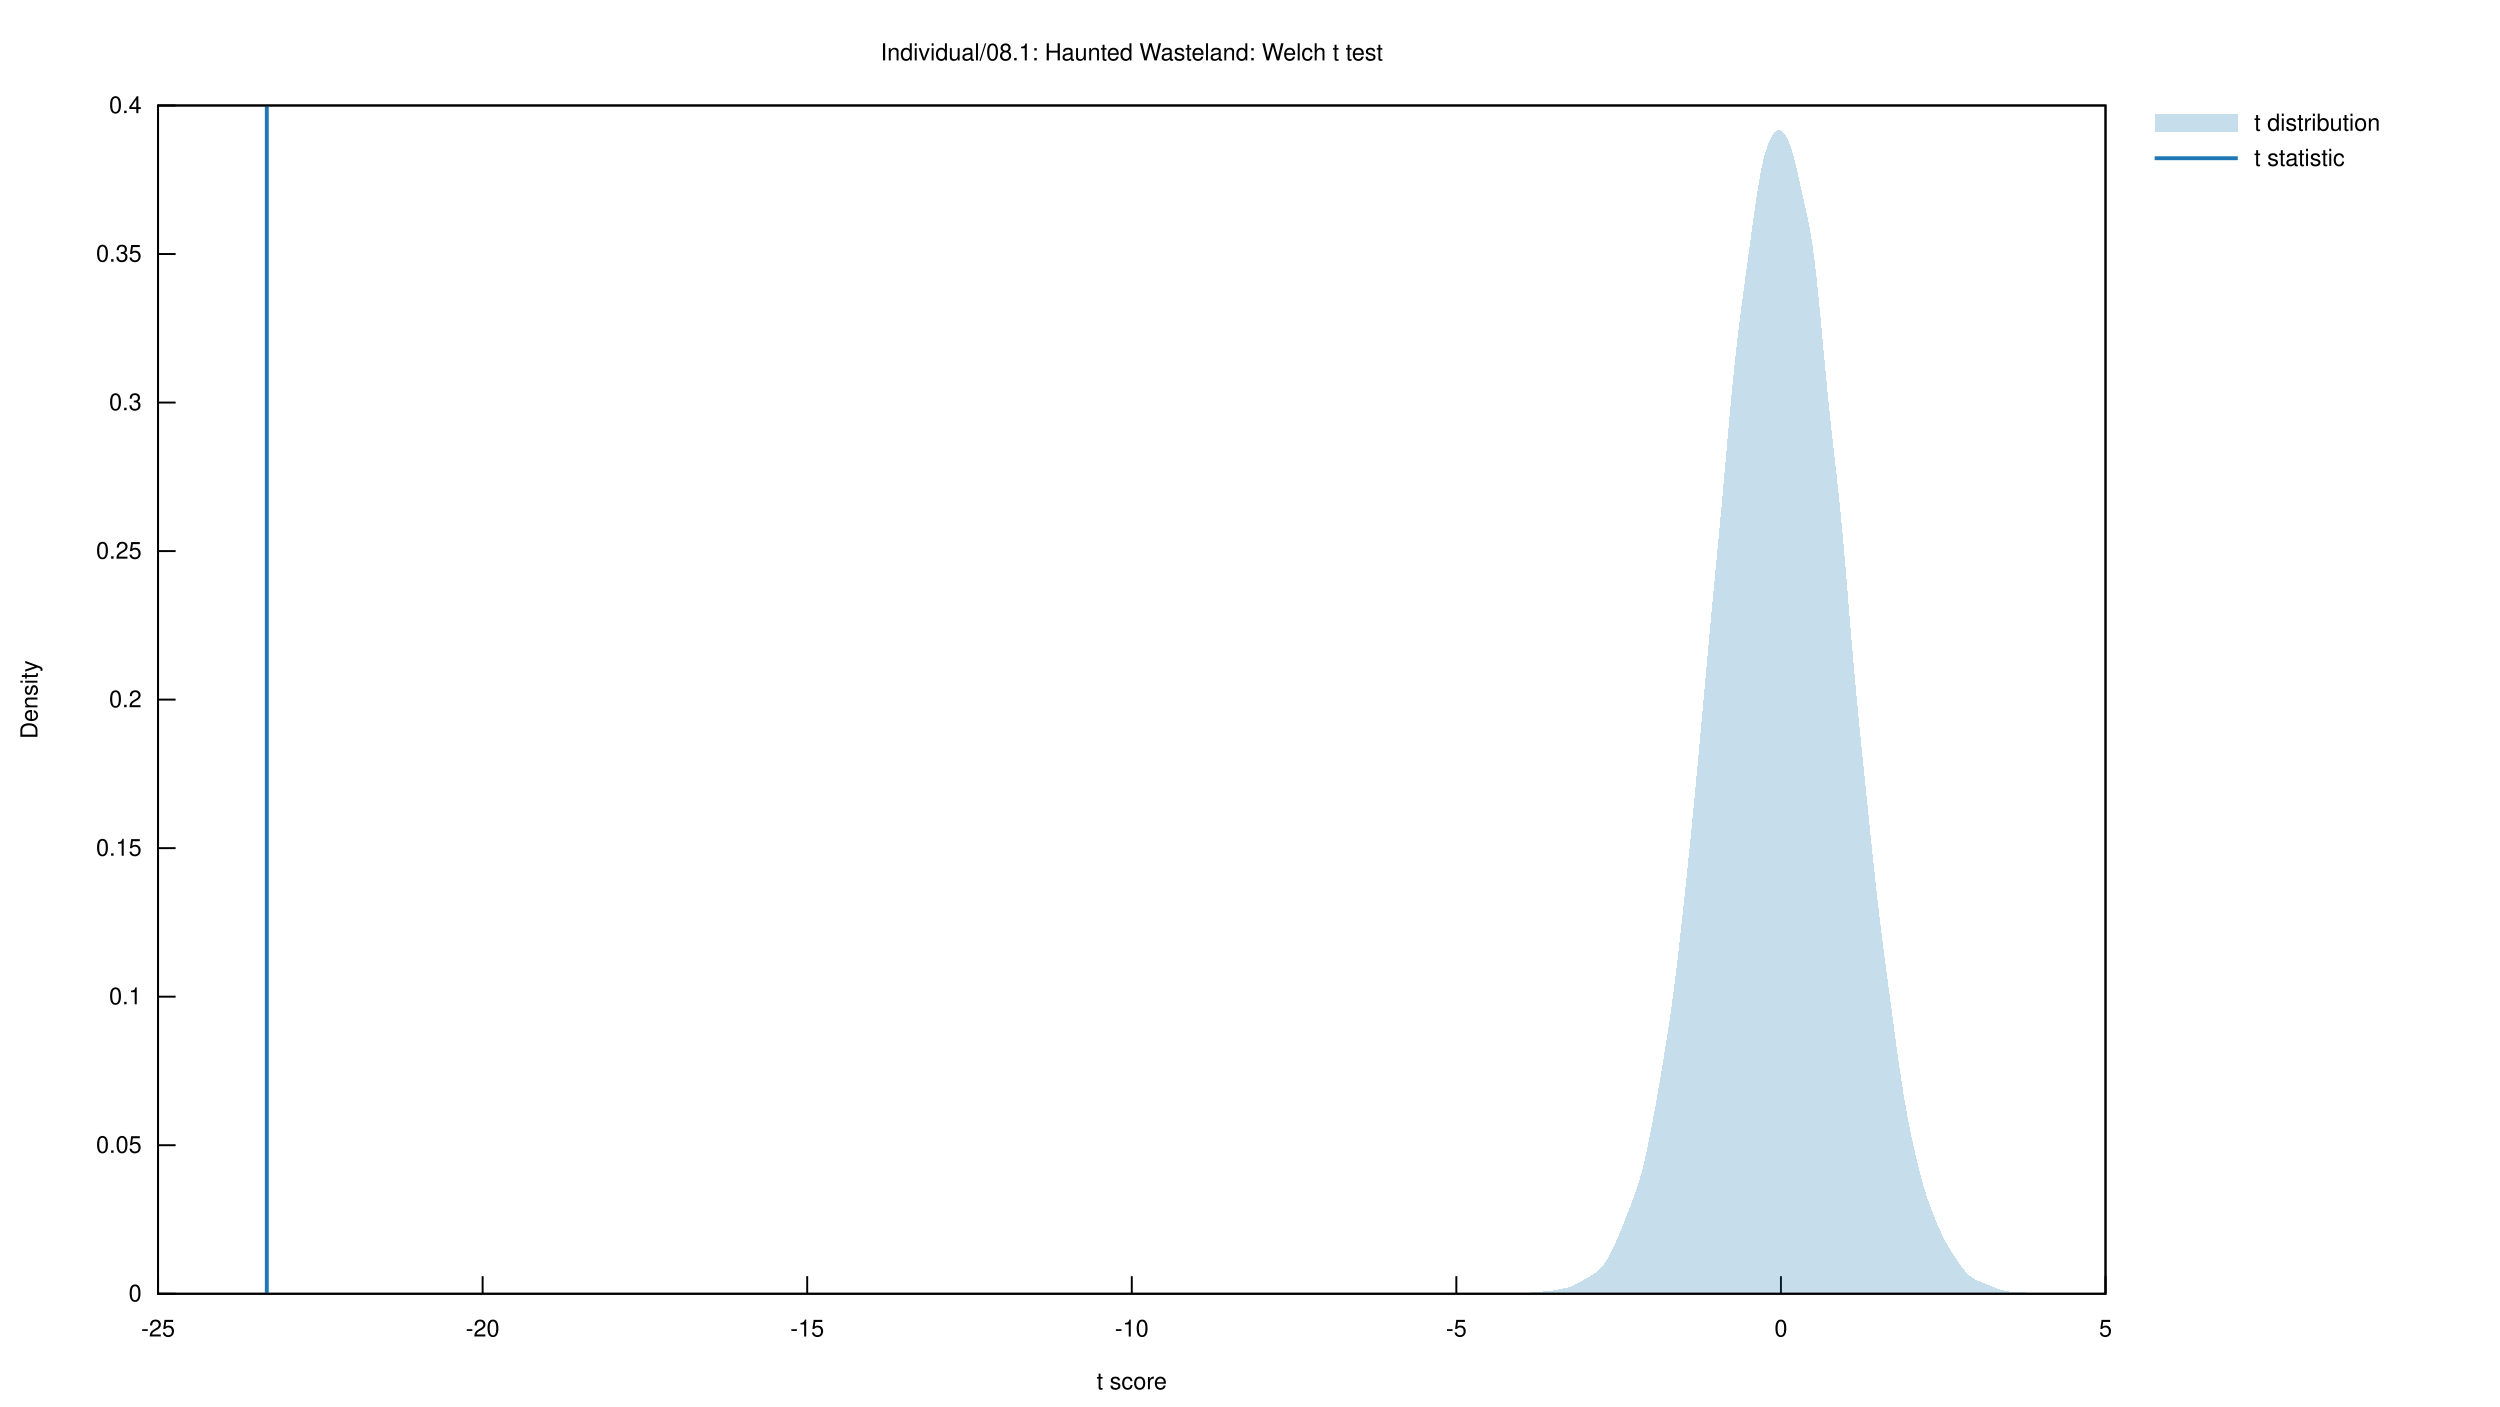
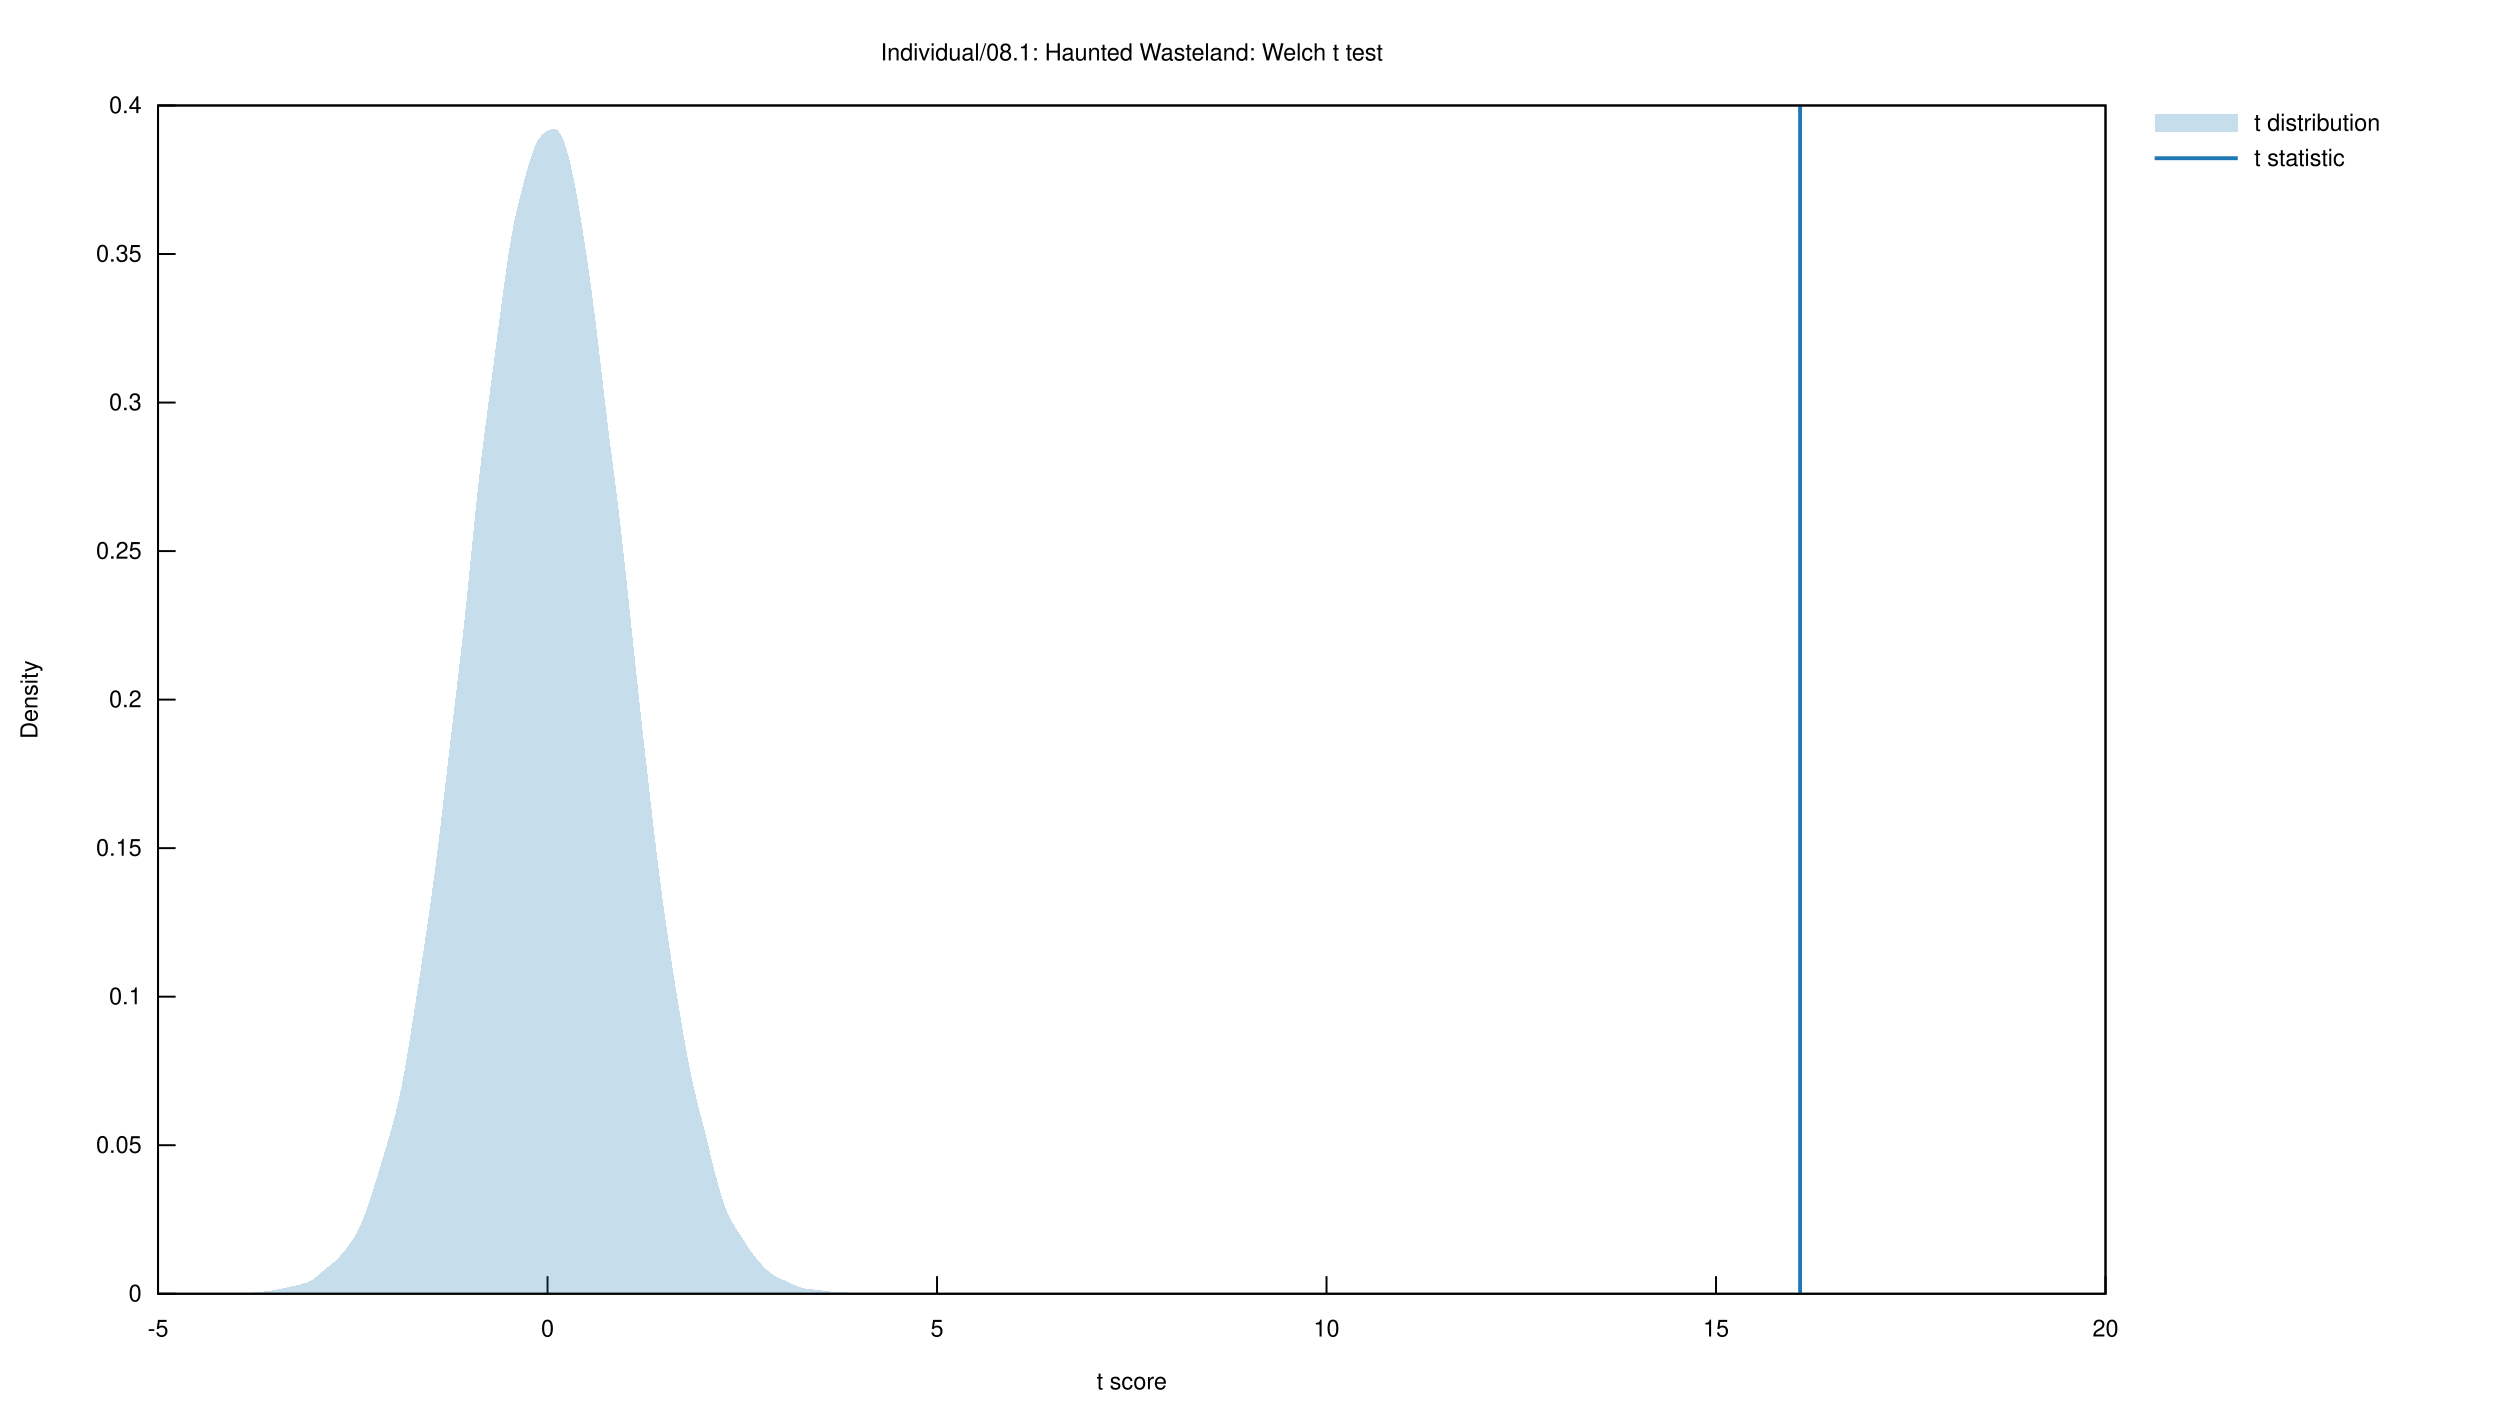
<svg xmlns="http://www.w3.org/2000/svg" xmlns:xlink="http://www.w3.org/1999/xlink" viewBox="0 0 1280 720">
  <g id="gnuplot_canvas">
    <rect x="0" y="0" width="1280" height="720" fill="none" />
    <defs>
      <circle id="gpDot" r="0.5" stroke-width="0.5" stroke="currentColor" />
      <path id="gpPt0" stroke-width="0.222" stroke="currentColor" d="M-1,0 h2 M0,-1 v2" />
      <path id="gpPt1" stroke-width="0.222" stroke="currentColor" d="M-1,-1 L1,1 M1,-1 L-1,1" />
      <path id="gpPt2" stroke-width="0.222" stroke="currentColor" d="M-1,0 L1,0 M0,-1 L0,1 M-1,-1 L1,1 M-1,1 L1,-1" />
      <rect id="gpPt3" stroke-width="0.222" stroke="currentColor" x="-1" y="-1" width="2" height="2" />
      <rect id="gpPt4" stroke-width="0.222" stroke="currentColor" fill="currentColor" x="-1" y="-1" width="2" height="2" />
      <circle id="gpPt5" stroke-width="0.222" stroke="currentColor" cx="0" cy="0" r="1" />
      <use xlink:href="#gpPt5" id="gpPt6" fill="currentColor" stroke="none" />
      <path id="gpPt7" stroke-width="0.222" stroke="currentColor" d="M0,-1.33 L-1.33,0.67 L1.33,0.67 z" />
      <use xlink:href="#gpPt7" id="gpPt8" fill="currentColor" stroke="none" />
      <use xlink:href="#gpPt7" id="gpPt9" stroke="currentColor" transform="rotate(180)" />
      <use xlink:href="#gpPt9" id="gpPt10" fill="currentColor" stroke="none" />
      <use xlink:href="#gpPt3" id="gpPt11" stroke="currentColor" transform="rotate(45)" />
      <use xlink:href="#gpPt11" id="gpPt12" fill="currentColor" stroke="none" />
      <path id="gpPt13" stroke-width="0.222" stroke="currentColor" d="M0,1.330 L1.265,0.411 L0.782,-1.067 L-0.782,-1.076 L-1.265,0.411 z" />
      <use xlink:href="#gpPt13" id="gpPt14" fill="currentColor" stroke="none" />
      <filter id="textbox" filterUnits="objectBoundingBox" x="0" y="0" height="1" width="1">
        <feFlood flood-color="white" flood-opacity="1" result="bgnd" />
        <feComposite in="SourceGraphic" in2="bgnd" operator="atop" />
      </filter>
      <filter id="greybox" filterUnits="objectBoundingBox" x="0" y="0" height="1" width="1">
        <feFlood flood-color="lightgrey" flood-opacity="1" result="grey" />
        <feComposite in="SourceGraphic" in2="grey" operator="atop" />
      </filter>
    </defs>
    <g fill="none" color="white" stroke="currentColor" stroke-width="1.00" stroke-linecap="butt" stroke-linejoin="miter">
</g>
    <g fill="none" color="black" stroke="currentColor" stroke-width="1.00" stroke-linecap="butt" stroke-linejoin="miter">
      <path stroke="black" d="M80.92,662.40 L89.92,662.40  " />
      <g transform="translate(72.53,666.30)" stroke="none" fill="black" font-family="Helvetica" font-size="12.00" text-anchor="end">
        <text>
          <tspan font-family="Helvetica"> 0</tspan>
        </text>
      </g>
    </g>
    <g fill="none" color="black" stroke="currentColor" stroke-width="1.00" stroke-linecap="butt" stroke-linejoin="miter">
      <path stroke="black" d="M80.92,586.35 L89.92,586.35  " />
      <g transform="translate(72.53,590.25)" stroke="none" fill="black" font-family="Helvetica" font-size="12.00" text-anchor="end">
        <text>
          <tspan font-family="Helvetica"> 0.05</tspan>
        </text>
      </g>
    </g>
    <g fill="none" color="black" stroke="currentColor" stroke-width="1.00" stroke-linecap="butt" stroke-linejoin="miter">
      <path stroke="black" d="M80.92,510.30 L89.92,510.30  " />
      <g transform="translate(72.53,514.20)" stroke="none" fill="black" font-family="Helvetica" font-size="12.00" text-anchor="end">
        <text>
          <tspan font-family="Helvetica"> 0.1</tspan>
        </text>
      </g>
    </g>
    <g fill="none" color="black" stroke="currentColor" stroke-width="1.00" stroke-linecap="butt" stroke-linejoin="miter">
      <path stroke="black" d="M80.92,434.25 L89.92,434.25  " />
      <g transform="translate(72.53,438.15)" stroke="none" fill="black" font-family="Helvetica" font-size="12.00" text-anchor="end">
        <text>
          <tspan font-family="Helvetica"> 0.15</tspan>
        </text>
      </g>
    </g>
    <g fill="none" color="black" stroke="currentColor" stroke-width="1.00" stroke-linecap="butt" stroke-linejoin="miter">
      <path stroke="black" d="M80.92,358.20 L89.92,358.20  " />
      <g transform="translate(72.53,362.10)" stroke="none" fill="black" font-family="Helvetica" font-size="12.00" text-anchor="end">
        <text>
          <tspan font-family="Helvetica"> 0.2</tspan>
        </text>
      </g>
    </g>
    <g fill="none" color="black" stroke="currentColor" stroke-width="1.00" stroke-linecap="butt" stroke-linejoin="miter">
      <path stroke="black" d="M80.92,282.16 L89.92,282.16  " />
      <g transform="translate(72.53,286.06)" stroke="none" fill="black" font-family="Helvetica" font-size="12.00" text-anchor="end">
        <text>
          <tspan font-family="Helvetica"> 0.25</tspan>
        </text>
      </g>
    </g>
    <g fill="none" color="black" stroke="currentColor" stroke-width="1.00" stroke-linecap="butt" stroke-linejoin="miter">
      <path stroke="black" d="M80.92,206.11 L89.92,206.11  " />
      <g transform="translate(72.53,210.01)" stroke="none" fill="black" font-family="Helvetica" font-size="12.00" text-anchor="end">
        <text>
          <tspan font-family="Helvetica"> 0.3</tspan>
        </text>
      </g>
    </g>
    <g fill="none" color="black" stroke="currentColor" stroke-width="1.00" stroke-linecap="butt" stroke-linejoin="miter">
      <path stroke="black" d="M80.92,130.06 L89.92,130.06  " />
      <g transform="translate(72.53,133.96)" stroke="none" fill="black" font-family="Helvetica" font-size="12.00" text-anchor="end">
        <text>
          <tspan font-family="Helvetica"> 0.35</tspan>
        </text>
      </g>
    </g>
    <g fill="none" color="black" stroke="currentColor" stroke-width="1.00" stroke-linecap="butt" stroke-linejoin="miter">
      <path stroke="black" d="M80.92,54.01 L89.92,54.01  " />
      <g transform="translate(72.53,57.91)" stroke="none" fill="black" font-family="Helvetica" font-size="12.00" text-anchor="end">
        <text>
          <tspan font-family="Helvetica"> 0.4</tspan>
        </text>
      </g>
    </g>
    <g fill="none" color="black" stroke="currentColor" stroke-width="1.00" stroke-linecap="butt" stroke-linejoin="miter">
      <path stroke="black" d="M80.92,662.40 L80.92,653.40  " />
      <g transform="translate(80.92,684.30)" stroke="none" fill="black" font-family="Helvetica" font-size="12.00" text-anchor="middle">
        <text>
-           <tspan font-family="Helvetica">-25</tspan>
-         </text>
-       </g>
-     </g>
-     <g fill="none" color="black" stroke="currentColor" stroke-width="1.00" stroke-linecap="butt" stroke-linejoin="miter">
-       <path stroke="black" d="M247.10,662.40 L247.10,653.40  " />
-       <g transform="translate(247.10,684.30)" stroke="none" fill="black" font-family="Helvetica" font-size="12.00" text-anchor="middle">
-         <text>
-           <tspan font-family="Helvetica">-20</tspan>
-         </text>
-       </g>
-     </g>
-     <g fill="none" color="black" stroke="currentColor" stroke-width="1.00" stroke-linecap="butt" stroke-linejoin="miter">
-       <path stroke="black" d="M413.29,662.40 L413.29,653.40  " />
-       <g transform="translate(413.29,684.30)" stroke="none" fill="black" font-family="Helvetica" font-size="12.00" text-anchor="middle">
-         <text>
-           <tspan font-family="Helvetica">-15</tspan>
-         </text>
-       </g>
-     </g>
-     <g fill="none" color="black" stroke="currentColor" stroke-width="1.00" stroke-linecap="butt" stroke-linejoin="miter">
-       <path stroke="black" d="M579.47,662.40 L579.47,653.40  " />
-       <g transform="translate(579.47,684.30)" stroke="none" fill="black" font-family="Helvetica" font-size="12.00" text-anchor="middle">
-         <text>
-           <tspan font-family="Helvetica">-10</tspan>
-         </text>
-       </g>
-     </g>
-     <g fill="none" color="black" stroke="currentColor" stroke-width="1.00" stroke-linecap="butt" stroke-linejoin="miter">
-       <path stroke="black" d="M745.65,662.40 L745.65,653.40  " />
-       <g transform="translate(745.65,684.30)" stroke="none" fill="black" font-family="Helvetica" font-size="12.00" text-anchor="middle">
-         <text>
          <tspan font-family="Helvetica">-5</tspan>
        </text>
      </g>
    </g>
    <g fill="none" color="black" stroke="currentColor" stroke-width="1.00" stroke-linecap="butt" stroke-linejoin="miter">
-       <path stroke="black" d="M911.84,662.40 L911.84,653.40  " />
-       <g transform="translate(911.84,684.30)" stroke="none" fill="black" font-family="Helvetica" font-size="12.00" text-anchor="middle">
+       <path stroke="black" d="M280.34,662.40 L280.34,653.40  " />
+       <g transform="translate(280.34,684.30)" stroke="none" fill="black" font-family="Helvetica" font-size="12.00" text-anchor="middle">
        <text>
          <tspan font-family="Helvetica"> 0</tspan>
+         </text>
+       </g>
+     </g>
+     <g fill="none" color="black" stroke="currentColor" stroke-width="1.00" stroke-linecap="butt" stroke-linejoin="miter">
+       <path stroke="black" d="M479.76,662.40 L479.76,653.40  " />
+       <g transform="translate(479.76,684.30)" stroke="none" fill="black" font-family="Helvetica" font-size="12.00" text-anchor="middle">
+         <text>
+           <tspan font-family="Helvetica"> 5</tspan>
+         </text>
+       </g>
+     </g>
+     <g fill="none" color="black" stroke="currentColor" stroke-width="1.00" stroke-linecap="butt" stroke-linejoin="miter">
+       <path stroke="black" d="M679.18,662.40 L679.18,653.40  " />
+       <g transform="translate(679.18,684.30)" stroke="none" fill="black" font-family="Helvetica" font-size="12.00" text-anchor="middle">
+         <text>
+           <tspan font-family="Helvetica"> 10</tspan>
+         </text>
+       </g>
+     </g>
+     <g fill="none" color="black" stroke="currentColor" stroke-width="1.00" stroke-linecap="butt" stroke-linejoin="miter">
+       <path stroke="black" d="M878.60,662.40 L878.60,653.40  " />
+       <g transform="translate(878.60,684.30)" stroke="none" fill="black" font-family="Helvetica" font-size="12.00" text-anchor="middle">
+         <text>
+           <tspan font-family="Helvetica"> 15</tspan>
        </text>
      </g>
    </g>
    <g fill="none" color="black" stroke="currentColor" stroke-width="1.00" stroke-linecap="butt" stroke-linejoin="miter">
      <path stroke="black" d="M1078.02,662.40 L1078.02,653.40  " />
      <g transform="translate(1078.02,684.30)" stroke="none" fill="black" font-family="Helvetica" font-size="12.00" text-anchor="middle">
        <text>
-           <tspan font-family="Helvetica"> 5</tspan>
+           <tspan font-family="Helvetica"> 20</tspan>
        </text>
      </g>
    </g>
    <g fill="none" color="black" stroke="currentColor" stroke-width="1.00" stroke-linecap="butt" stroke-linejoin="miter">
</g>
    <g fill="none" color="black" stroke="currentColor" stroke-width="1.00" stroke-linecap="butt" stroke-linejoin="miter">
      <path stroke="black" d="M80.92,54.01 L80.92,662.40 L1078.02,662.40 L1078.02,54.01 L80.92,54.01 Z  " />
    </g>
    <g fill="none" color="black" stroke="currentColor" stroke-width="1.00" stroke-linecap="butt" stroke-linejoin="miter">
      <g transform="translate(19.18,358.21) rotate(270)" stroke="none" fill="black" font-family="Helvetica" font-size="12.00" text-anchor="middle">
        <text>
          <tspan font-family="Helvetica">Density</tspan>
        </text>
      </g>
    </g>
    <g fill="none" color="black" stroke="currentColor" stroke-width="1.00" stroke-linecap="butt" stroke-linejoin="miter">
      <g transform="translate(579.47,711.30)" stroke="none" fill="black" font-family="Helvetica" font-size="12.00" text-anchor="middle">
        <text>
          <tspan font-family="Helvetica">t score</tspan>
        </text>
      </g>
    </g>
    <g fill="none" color="black" stroke="currentColor" stroke-width="1.00" stroke-linecap="butt" stroke-linejoin="miter">
</g>
    <g id="gnuplot_plot_1">
      <g fill="none" color="black" stroke="currentColor" stroke-width="1.00" stroke-linecap="butt" stroke-linejoin="miter">
        <g transform="translate(1154.14,66.91)" stroke="none" fill="black" font-family="Helvetica" font-size="12.00" text-anchor="start">
          <text>
            <tspan font-family="Helvetica">t distribution</tspan>
          </text>
        </g>
      </g>
      <g fill="none" color="black" stroke="currentColor" stroke-width="1.00" stroke-linecap="butt" stroke-linejoin="miter">
        <g stroke="none" shape-rendering="crispEdges">
          <polygon fill="rgb( 31, 120, 180)" fill-opacity="0.25" points="1103.19,67.51 1145.75,67.51 1145.75,58.51 1103.19,58.51 " />
-           <polygon fill="rgb( 31, 120, 180)" fill-opacity="0.25" points="750.53,662.40 751.16,662.40 751.79,662.40 752.42,662.40 753.05,662.40 753.68,662.39 754.31,662.39 754.94,662.39 755.57,662.38 756.20,662.38 756.83,662.37 757.46,662.37 758.08,662.36 758.71,662.36 759.34,662.35 759.97,662.35 760.60,662.34 761.23,662.34 761.86,662.34 762.49,662.35 763.12,662.35 763.75,662.36 764.38,662.36 765.01,662.37 765.64,662.37 766.27,662.38 766.89,662.38 767.52,662.38 768.15,662.38 768.78,662.38 769.41,662.38 770.04,662.37 770.67,662.37 771.30,662.36 771.93,662.35 772.56,662.34 773.19,662.33 773.82,662.32 774.45,662.31 775.07,662.29 775.70,662.28 776.33,662.26 776.96,662.23 777.59,662.20 778.22,662.17 778.85,662.14 779.48,662.10 780.11,662.05 780.74,662.00 781.37,661.95 782.00,661.90 782.63,661.84 783.26,661.78 783.88,661.72 784.51,661.66 785.14,661.61 785.77,661.55 786.40,661.50 787.03,661.44 787.66,661.40 788.29,661.35 788.92,661.31 789.55,661.27 790.18,661.23 790.81,661.19 791.44,661.15 792.06,661.11 792.69,661.05 793.32,660.99 793.95,660.92 794.58,660.83 795.21,660.74 795.84,660.63 796.47,660.51 797.10,660.38 797.73,660.25 798.36,660.11 798.99,659.98 799.62,659.85 800.25,659.72 800.87,659.59 801.50,659.46 802.13,659.32 802.76,659.16 803.39,658.97 804.02,658.76 804.65,658.52 805.28,658.25 805.91,657.95 806.54,657.63 807.17,657.30 807.80,656.96 808.43,656.61 809.05,656.27 809.68,655.93 810.31,655.59 810.94,655.26 811.57,654.93 812.20,654.59 812.83,654.24 813.46,653.88 814.09,653.51 814.72,653.13 815.35,652.73 815.98,652.30 816.61,651.86 817.24,651.38 817.86,650.87 818.49,650.33 819.12,649.73 819.75,649.07 820.38,648.35 821.01,647.56 821.64,646.69 822.27,645.75 822.90,644.74 823.53,643.65 824.16,642.49 824.79,641.27 825.42,640.00 826.04,638.68 826.67,637.32 827.30,635.91 827.93,634.47 828.56,633.00 829.19,631.49 829.82,629.96 830.45,628.41 831.08,626.83 831.71,625.25 832.34,623.66 832.97,622.06 833.60,620.45 834.23,618.84 834.85,617.22 835.48,615.57 836.11,613.89 836.74,612.17 837.37,610.40 838.00,608.54 838.63,606.60 839.26,604.54 839.89,602.37 840.52,600.07 841.15,597.64 841.78,595.07 842.41,592.37 843.03,589.54 843.66,586.60 844.29,583.55 844.92,580.40 845.55,577.17 846.18,573.86 846.81,570.47 847.44,567.02 848.07,563.50 848.70,559.91 849.33,556.27 849.96,552.57 850.59,548.83 851.21,545.05 851.84,541.23 852.47,537.36 853.10,533.45 853.73,529.45 854.36,525.36 854.99,521.15 855.62,516.79 856.25,512.26 856.88,507.55 857.51,502.65 858.14,497.57 858.77,492.32 859.40,486.93 860.02,481.41 860.65,475.78 861.28,470.07 861.91,464.28 862.54,458.42 863.17,452.49 863.80,446.47 864.43,440.37 865.06,434.18 865.69,427.90 866.32,421.52 866.95,415.04 867.58,408.49 868.20,401.87 868.83,395.18 869.46,388.44 870.09,381.64 870.72,374.80 871.35,367.92 871.98,360.99 872.61,354.03 873.24,347.05 873.87,340.06 874.50,333.09 875.13,326.16 875.76,319.29 876.39,312.50 877.01,305.79 877.64,299.16 878.27,292.57 878.90,286.01 879.53,279.43 880.16,272.80 880.79,266.09 881.42,259.27 882.05,252.34 882.68,245.31 883.31,238.20 883.94,231.04 884.57,223.89 885.19,216.81 885.82,209.86 886.45,203.08 887.08,196.54 887.71,190.26 888.34,184.26 888.97,178.54 889.60,173.09 890.23,167.86 890.86,162.83 891.49,157.95 892.12,153.18 892.75,148.49 893.38,143.83 894.00,139.21 894.63,134.59 895.26,129.97 895.89,125.35 896.52,120.74 897.15,116.16 897.78,111.63 898.41,107.19 899.04,102.88 899.67,98.74 900.30,94.83 900.93,91.17 901.56,87.80 902.18,84.73 902.81,81.95 903.44,79.47 904.07,77.26 904.70,75.30 905.33,73.57 905.96,72.06 906.59,70.74 907.22,69.60 907.85,68.65 908.48,67.87 909.11,67.28 909.74,66.87 910.37,66.64 910.99,66.61 911.62,66.77 912.25,67.12 912.88,67.65 913.51,68.38 914.14,69.28 914.77,70.37 915.40,71.65 916.03,73.11 916.66,74.77 917.29,76.62 917.92,78.68 918.55,80.93 919.17,83.37 919.80,85.96 920.43,88.69 921.06,91.50 921.69,94.36 922.32,97.23 922.95,100.07 923.58,102.88 924.21,105.67 924.84,108.49 925.47,111.39 926.10,114.46 926.73,117.78 927.36,121.43 927.98,125.48 928.61,129.98 929.24,134.95 929.87,140.37 930.50,146.21 931.13,152.41 931.76,158.89 932.39,165.57 933.02,172.36 933.65,179.17 934.28,185.93 934.91,192.58 935.54,199.07 936.16,205.37 936.79,211.46 937.42,217.35 938.05,223.08 938.68,228.68 939.31,234.23 939.94,239.80 940.57,245.44 941.20,251.24 941.83,257.26 942.46,263.53 943.09,270.08 943.72,276.92 944.34,284.03 944.97,291.37 945.60,298.89 946.23,306.52 946.86,314.18 947.49,321.81 948.12,329.33 948.75,336.69 949.38,343.85 950.01,350.79 950.64,357.52 951.27,364.06 951.90,370.44 952.53,376.71 953.15,382.91 953.78,389.07 954.41,395.23 955.04,401.38 955.67,407.55 956.30,413.71 956.93,419.85 957.56,425.96 958.19,432.03 958.82,438.02 959.45,443.94 960.08,449.74 960.71,455.44 961.33,461.00 961.96,466.42 962.59,471.70 963.22,476.85 963.85,481.88 964.48,486.80 965.11,491.65 965.74,496.44 966.37,501.20 967.00,505.95 967.63,510.69 968.26,515.43 968.89,520.16 969.52,524.86 970.14,529.53 970.77,534.14 971.40,538.67 972.03,543.11 972.66,547.44 973.29,551.65 973.92,555.72 974.55,559.66 975.18,563.45 975.81,567.10 976.44,570.60 977.07,573.95 977.70,577.17 978.32,580.26 978.95,583.23 979.58,586.10 980.21,588.88 980.84,591.59 981.47,594.23 982.10,596.80 982.73,599.31 983.36,601.74 983.99,604.09 984.62,606.35 985.25,608.52 985.88,610.58 986.51,612.54 987.13,614.41 987.76,616.19 988.39,617.91 989.02,619.57 989.65,621.19 990.28,622.78 990.91,624.34 991.54,625.88 992.17,627.38 992.80,628.86 993.43,630.28 994.06,631.66 994.69,632.97 995.31,634.22 995.94,635.41 996.57,636.54 997.20,637.62 997.83,638.66 998.46,639.67 999.09,640.66 999.72,641.63 1000.35,642.60 1000.98,643.57 1001.61,644.53 1002.24,645.48 1002.87,646.43 1003.50,647.35 1004.12,648.25 1004.75,649.11 1005.38,649.93 1006.01,650.70 1006.64,651.41 1007.27,652.07 1007.90,652.67 1008.53,653.21 1009.16,653.70 1009.79,654.14 1010.42,654.54 1011.05,654.91 1011.68,655.24 1012.30,655.56 1012.93,655.85 1013.56,656.13 1014.19,656.39 1014.82,656.65 1015.45,656.89 1016.08,657.13 1016.71,657.37 1017.34,657.60 1017.97,657.84 1018.60,658.07 1019.23,658.32 1019.86,658.57 1020.49,658.82 1021.11,659.08 1021.74,659.34 1022.37,659.59 1023.00,659.84 1023.63,660.07 1024.26,660.29 1024.89,660.48 1025.52,660.66 1026.15,660.82 1026.78,660.95 1027.41,661.07 1028.04,661.16 1028.67,661.24 1029.29,661.30 1029.92,661.36 1030.55,661.40 1031.18,661.43 1031.81,661.46 1032.44,661.49 1033.07,661.52 1033.70,661.54 1034.33,661.58 1034.96,661.61 1035.59,661.65 1036.22,661.69 1036.85,661.73 1037.47,661.77 1038.10,661.81 1038.73,661.84 1039.36,661.88 1039.99,661.90 1040.62,661.93 1041.25,661.95 1041.88,661.98 1042.51,662.00 1043.14,662.03 1043.77,662.06 1044.40,662.09 1045.03,662.11 1045.66,662.14 1046.28,662.16 1046.91,662.18 1047.54,662.20 1048.17,662.21 1048.80,662.22 1049.43,662.22 1050.06,662.22 1050.69,662.23 1051.32,662.23 1051.95,662.23 1052.58,662.23 1053.21,662.24 1053.84,662.24 1054.46,662.25 1055.09,662.27 1055.72,662.28 1056.35,662.30 1056.98,662.31 1057.61,662.33 1058.24,662.34 1058.87,662.35 1059.50,662.37 1060.13,662.37 1060.76,662.38 1061.39,662.39 1062.02,662.39 1062.65,662.39 1063.27,662.40 1063.90,662.40 1064.53,662.40 1064.53,662.40 1063.90,662.40 1063.27,662.40 1062.65,662.40 1062.02,662.40 1061.39,662.40 1060.76,662.40 1060.13,662.40 1059.50,662.40 1058.87,662.40 1058.24,662.40 1057.61,662.40 1056.98,662.40 1056.35,662.40 1055.72,662.40 1055.09,662.40 1054.46,662.40 1053.84,662.40 1053.21,662.40 1052.58,662.40 1051.95,662.40 1051.32,662.40 1050.69,662.40 1050.06,662.40 1049.43,662.40 1048.80,662.40 1048.17,662.40 1047.54,662.40 1046.91,662.40 1046.28,662.40 1045.66,662.40 1045.03,662.40 1044.40,662.40 1043.77,662.40 1043.14,662.40 1042.51,662.40 1041.88,662.40 1041.25,662.40 1040.62,662.40 1039.99,662.40 1039.36,662.40 1038.73,662.40 1038.10,662.40 1037.47,662.40 1036.85,662.40 1036.22,662.40 1035.59,662.40 1034.96,662.40 1034.33,662.40 1033.70,662.40 1033.07,662.40 1032.44,662.40 1031.81,662.40 1031.18,662.40 1030.55,662.40 1029.92,662.40 1029.29,662.40 1028.67,662.40 1028.04,662.40 1027.41,662.40 1026.78,662.40 1026.15,662.40 1025.52,662.40 1024.89,662.40 1024.26,662.40 1023.63,662.40 1023.00,662.40 1022.37,662.40 1021.74,662.40 1021.11,662.40 1020.49,662.40 1019.86,662.40 1019.23,662.40 1018.60,662.40 1017.97,662.40 1017.34,662.40 1016.71,662.40 1016.08,662.40 1015.45,662.40 1014.82,662.40 1014.19,662.40 1013.56,662.40 1012.93,662.40 1012.30,662.40 1011.68,662.40 1011.05,662.40 1010.42,662.40 1009.79,662.40 1009.16,662.40 1008.53,662.40 1007.90,662.40 1007.27,662.40 1006.64,662.40 1006.01,662.40 1005.38,662.40 1004.75,662.40 1004.12,662.40 1003.50,662.40 1002.87,662.40 1002.24,662.40 1001.61,662.40 1000.98,662.40 1000.35,662.40 999.72,662.40 999.09,662.40 998.46,662.40 997.83,662.40 997.20,662.40 996.57,662.40 995.94,662.40 995.31,662.40 994.69,662.40 994.06,662.40 993.43,662.40 992.80,662.40 992.17,662.40 991.54,662.40 990.91,662.40 990.28,662.40 989.65,662.40 989.02,662.40 988.39,662.40 987.76,662.40 987.13,662.40 986.51,662.40 985.88,662.40 985.25,662.40 984.62,662.40 983.99,662.40 983.36,662.40 982.73,662.40 982.10,662.40 981.47,662.40 980.84,662.40 980.21,662.40 979.58,662.40 978.95,662.40 978.32,662.40 977.70,662.40 977.07,662.40 976.44,662.40 975.81,662.40 975.18,662.40 974.55,662.40 973.92,662.40 973.29,662.40 972.66,662.40 972.03,662.40 971.40,662.40 970.77,662.40 970.14,662.40 969.52,662.40 968.89,662.40 968.26,662.40 967.63,662.40 967.00,662.40 966.37,662.40 965.74,662.40 965.11,662.40 964.48,662.40 963.85,662.40 963.22,662.40 962.59,662.40 961.96,662.40 961.33,662.40 960.71,662.40 960.08,662.40 959.45,662.40 958.82,662.40 958.19,662.40 957.56,662.40 956.93,662.40 956.30,662.40 955.67,662.40 955.04,662.40 954.41,662.40 953.78,662.40 953.15,662.40 952.53,662.40 951.90,662.40 951.27,662.40 950.64,662.40 950.01,662.40 949.38,662.40 948.75,662.40 948.12,662.40 947.49,662.40 946.86,662.40 946.23,662.40 945.60,662.40 944.97,662.40 944.34,662.40 943.72,662.40 943.09,662.40 942.46,662.40 941.83,662.40 941.20,662.40 940.57,662.40 939.94,662.40 939.31,662.40 938.68,662.40 938.05,662.40 937.42,662.40 936.79,662.40 936.16,662.40 935.54,662.40 934.91,662.40 934.28,662.40 933.65,662.40 933.02,662.40 932.39,662.40 931.76,662.40 931.13,662.40 930.50,662.40 929.87,662.40 929.24,662.40 928.61,662.40 927.98,662.40 927.36,662.40 926.73,662.40 926.10,662.40 925.47,662.40 924.84,662.40 924.21,662.40 923.58,662.40 922.95,662.40 922.32,662.40 921.69,662.40 921.06,662.40 920.43,662.40 919.80,662.40 919.17,662.40 918.55,662.40 917.92,662.40 917.29,662.40 916.66,662.40 916.03,662.40 915.40,662.40 914.77,662.40 914.14,662.40 913.51,662.40 912.88,662.40 912.25,662.40 911.62,662.40 910.99,662.40 910.37,662.40 909.74,662.40 909.11,662.40 908.48,662.40 907.85,662.40 907.22,662.40 906.59,662.40 905.96,662.40 905.33,662.40 904.70,662.40 904.07,662.40 903.44,662.40 902.81,662.40 902.18,662.40 901.56,662.40 900.93,662.40 900.30,662.40 899.67,662.40 899.04,662.40 898.41,662.40 897.78,662.40 897.15,662.40 896.52,662.40 895.89,662.40 895.26,662.40 894.63,662.40 894.00,662.40 893.38,662.40 892.75,662.40 892.12,662.40 891.49,662.40 890.86,662.40 890.23,662.40 889.60,662.40 888.97,662.40 888.34,662.40 887.71,662.40 887.08,662.40 886.45,662.40 885.82,662.40 885.19,662.40 884.57,662.40 883.94,662.40 883.31,662.40 882.68,662.40 882.05,662.40 881.42,662.40 880.79,662.40 880.16,662.40 879.53,662.40 878.90,662.40 878.27,662.40 877.64,662.40 877.01,662.40 876.39,662.40 875.76,662.40 875.13,662.40 874.50,662.40 873.87,662.40 873.24,662.40 872.61,662.40 871.98,662.40 871.35,662.40 870.72,662.40 870.09,662.40 869.46,662.40 868.83,662.40 868.20,662.40 867.58,662.40 866.95,662.40 866.32,662.40 865.69,662.40 865.06,662.40 864.43,662.40 863.80,662.40 863.17,662.40 862.54,662.40 861.91,662.40 861.28,662.40 860.65,662.40 860.02,662.40 859.40,662.40 858.77,662.40 858.14,662.40 857.51,662.40 856.88,662.40 856.25,662.40 855.62,662.40 854.99,662.40 854.36,662.40 853.73,662.40 853.10,662.40 852.47,662.40 851.84,662.40 851.21,662.40 850.59,662.40 849.96,662.40 849.33,662.40 848.70,662.40 848.07,662.40 847.44,662.40 846.81,662.40 846.18,662.40 845.55,662.40 844.92,662.40 844.29,662.40 843.66,662.40 843.03,662.40 842.41,662.40 841.78,662.40 841.15,662.40 840.52,662.40 839.89,662.40 839.26,662.40 838.63,662.40 838.00,662.40 837.37,662.40 836.74,662.40 836.11,662.40 835.48,662.40 834.85,662.40 834.23,662.40 833.60,662.40 832.97,662.40 832.34,662.40 831.71,662.40 831.08,662.40 830.45,662.40 829.82,662.40 829.19,662.40 828.56,662.40 827.93,662.40 827.30,662.40 826.67,662.40 826.04,662.40 825.42,662.40 824.79,662.40 824.16,662.40 823.53,662.40 822.90,662.40 822.27,662.40 821.64,662.40 821.01,662.40 820.38,662.40 819.75,662.40 819.12,662.40 818.49,662.40 817.86,662.40 817.24,662.40 816.61,662.40 815.98,662.40 815.35,662.40 814.72,662.40 814.09,662.40 813.46,662.40 812.83,662.40 812.20,662.40 811.57,662.40 810.94,662.40 810.31,662.40 809.68,662.40 809.05,662.40 808.43,662.40 807.80,662.40 807.17,662.40 806.54,662.40 805.91,662.40 805.28,662.40 804.65,662.40 804.02,662.40 803.39,662.40 802.76,662.40 802.13,662.40 801.50,662.40 800.87,662.40 800.25,662.40 799.62,662.40 798.99,662.40 798.36,662.40 797.73,662.40 797.10,662.40 796.47,662.40 795.84,662.40 795.21,662.40 794.58,662.40 793.95,662.40 793.32,662.40 792.69,662.40 792.06,662.40 791.44,662.40 790.81,662.40 790.18,662.40 789.55,662.40 788.92,662.40 788.29,662.40 787.66,662.40 787.03,662.40 786.40,662.40 785.77,662.40 785.14,662.40 784.51,662.40 783.88,662.40 783.26,662.40 782.63,662.40 782.00,662.40 781.37,662.40 780.74,662.40 780.11,662.40 779.48,662.40 778.85,662.40 778.22,662.40 777.59,662.40 776.96,662.40 776.33,662.40 775.70,662.40 775.07,662.40 774.45,662.40 773.82,662.40 773.19,662.40 772.56,662.40 771.93,662.40 771.30,662.40 770.67,662.40 770.04,662.40 769.41,662.40 768.78,662.40 768.15,662.40 767.52,662.40 766.89,662.40 766.27,662.40 765.64,662.40 765.01,662.40 764.38,662.40 763.75,662.40 763.12,662.40 762.49,662.40 761.86,662.40 761.23,662.40 760.60,662.40 759.97,662.40 759.34,662.40 758.71,662.40 758.08,662.40 757.46,662.40 756.83,662.40 756.20,662.40 755.57,662.40 754.94,662.40 754.31,662.40 753.68,662.40 753.05,662.40 752.42,662.40 751.79,662.40 751.16,662.40 750.53,662.40 " />
+           <polygon fill="rgb( 31, 120, 180)" fill-opacity="0.25" points="100.85,662.40 101.57,662.40 102.30,662.40 103.03,662.40 103.76,662.40 104.49,662.39 105.22,662.39 105.95,662.39 106.68,662.38 107.41,662.37 108.14,662.37 108.87,662.36 109.60,662.35 110.32,662.33 111.05,662.32 111.78,662.30 112.51,662.28 113.24,662.27 113.97,662.25 114.70,662.23 115.43,662.22 116.16,662.20 116.89,662.19 117.62,662.18 118.35,662.17 119.07,662.16 119.80,662.15 120.53,662.14 121.26,662.13 121.99,662.12 122.72,662.10 123.45,662.09 124.18,662.06 124.91,662.03 125.64,662.00 126.37,661.96 127.10,661.92 127.82,661.88 128.55,661.83 129.28,661.78 130.01,661.73 130.74,661.67 131.47,661.61 132.20,661.55 132.93,661.48 133.66,661.42 134.39,661.34 135.12,661.26 135.85,661.18 136.58,661.09 137.30,660.99 138.03,660.89 138.76,660.78 139.49,660.66 140.22,660.54 140.95,660.41 141.68,660.27 142.41,660.13 143.14,659.99 143.87,659.84 144.60,659.70 145.33,659.55 146.05,659.39 146.78,659.24 147.51,659.08 148.24,658.91 148.97,658.75 149.70,658.57 150.43,658.40 151.16,658.23 151.89,658.05 152.62,657.87 153.35,657.69 154.08,657.51 154.80,657.32 155.53,657.11 156.26,656.88 156.99,656.63 157.72,656.33 158.45,656.00 159.18,655.62 159.91,655.19 160.64,654.71 161.37,654.18 162.10,653.61 162.83,653.00 163.56,652.38 164.28,651.74 165.01,651.10 165.74,650.47 166.47,649.85 167.20,649.25 167.93,648.66 168.66,648.07 169.39,647.48 170.12,646.89 170.85,646.27 171.58,645.62 172.31,644.94 173.03,644.21 173.76,643.45 174.49,642.64 175.22,641.80 175.95,640.93 176.68,640.02 177.41,639.09 178.14,638.13 178.87,637.13 179.60,636.10 180.33,635.03 181.06,633.89 181.78,632.68 182.51,631.38 183.24,630.00 183.97,628.51 184.70,626.91 185.43,625.22 186.16,623.42 186.89,621.52 187.62,619.54 188.35,617.48 189.08,615.34 189.81,613.13 190.53,610.86 191.26,608.54 191.99,606.18 192.72,603.78 193.45,601.36 194.18,598.92 194.91,596.48 195.64,594.04 196.37,591.61 197.10,589.18 197.83,586.76 198.56,584.32 199.29,581.87 200.01,579.36 200.74,576.79 201.47,574.12 202.20,571.33 202.93,568.40 203.66,565.30 204.39,562.02 205.12,558.55 205.85,554.89 206.58,551.05 207.31,547.02 208.04,542.84 208.76,538.51 209.49,534.07 210.22,529.54 210.95,524.94 211.68,520.29 212.41,515.61 213.14,510.90 213.87,506.18 214.60,501.45 215.33,496.69 216.06,491.92 216.79,487.11 217.51,482.25 218.24,477.34 218.97,472.37 219.70,467.33 220.43,462.19 221.16,456.95 221.89,451.59 222.62,446.11 223.35,440.49 224.08,434.73 224.81,428.83 225.54,422.81 226.27,416.69 226.99,410.48 227.72,404.22 228.45,397.93 229.18,391.64 229.91,385.37 230.64,379.14 231.37,372.94 232.10,366.79 232.83,360.67 233.56,354.56 234.29,348.43 235.02,342.25 235.74,335.97 236.47,329.57 237.20,323.01 237.93,316.26 238.66,309.33 239.39,302.21 240.12,294.96 240.85,287.62 241.58,280.25 242.31,272.93 243.04,265.72 243.77,258.69 244.49,251.87 245.22,245.29 245.95,238.94 246.68,232.82 247.41,226.90 248.14,221.12 248.87,215.47 249.60,209.89 250.33,204.36 251.06,198.85 251.79,193.35 252.52,187.85 253.25,182.34 253.97,176.82 254.70,171.29 255.43,165.75 256.16,160.23 256.89,154.74 257.62,149.32 258.35,144.00 259.08,138.82 259.81,133.82 260.54,129.06 261.27,124.55 262.00,120.32 262.72,116.38 263.45,112.71 264.18,109.28 264.91,106.06 265.64,103.02 266.37,100.10 267.10,97.28 267.83,94.52 268.56,91.82 269.29,89.17 270.02,86.59 270.75,84.10 271.47,81.71 272.20,79.47 272.93,77.40 273.66,75.51 274.39,73.84 275.12,72.39 275.85,71.15 276.58,70.11 277.31,69.26 278.04,68.56 278.77,67.98 279.50,67.50 280.22,67.09 280.95,66.73 281.68,66.44 282.41,66.22 283.14,66.10 283.87,66.11 284.60,66.30 285.33,66.71 286.06,67.37 286.79,68.32 287.52,69.57 288.25,71.13 288.98,73.01 289.70,75.18 290.43,77.64 291.16,80.35 291.89,83.31 292.62,86.50 293.35,89.89 294.08,93.49 294.81,97.27 295.54,101.24 296.27,105.37 297.00,109.67 297.73,114.10 298.45,118.67 299.18,123.36 299.91,128.16 300.64,133.08 301.37,138.11 302.10,143.27 302.83,148.58 303.56,154.04 304.29,159.67 305.02,165.47 305.75,171.44 306.48,177.55 307.20,183.77 307.93,190.05 308.66,196.35 309.39,202.60 310.12,208.76 310.85,214.81 311.58,220.73 312.31,226.53 313.04,232.22 313.77,237.86 314.50,243.49 315.23,249.17 315.96,254.94 316.68,260.84 317.41,266.92 318.14,273.17 318.87,279.60 319.60,286.20 320.33,292.94 321.06,299.79 321.79,306.71 322.52,313.68 323.25,320.66 323.98,327.61 324.71,334.53 325.43,341.38 326.16,348.18 326.89,354.90 327.62,361.56 328.35,368.17 329.08,374.73 329.81,381.25 330.54,387.75 331.27,394.21 332.00,400.65 332.73,407.05 333.46,413.40 334.18,419.69 334.91,425.90 335.64,432.01 336.37,438.02 337.10,443.91 337.83,449.66 338.56,455.28 339.29,460.77 340.02,466.11 340.75,471.33 341.48,476.42 342.21,481.41 342.94,486.29 343.66,491.08 344.39,495.80 345.12,500.45 345.85,505.05 346.58,509.59 347.31,514.08 348.04,518.51 348.77,522.87 349.50,527.15 350.23,531.34 350.96,535.42 351.69,539.37 352.41,543.19 353.14,546.87 353.87,550.40 354.60,553.78 355.33,557.03 356.06,560.16 356.79,563.19 357.52,566.14 358.25,569.04 358.98,571.90 359.71,574.76 360.44,577.64 361.16,580.53 361.89,583.46 362.62,586.41 363.35,589.38 364.08,592.36 364.81,595.33 365.54,598.27 366.27,601.15 367.00,603.96 367.73,606.67 368.46,609.26 369.19,611.71 369.91,614.02 370.64,616.17 371.37,618.16 372.10,619.99 372.83,621.67 373.56,623.22 374.29,624.64 375.02,625.96 375.75,627.20 376.48,628.37 377.21,629.51 377.94,630.63 378.67,631.74 379.39,632.85 380.12,633.97 380.85,635.10 381.58,636.23 382.31,637.36 383.04,638.48 383.77,639.57 384.50,640.64 385.23,641.67 385.96,642.67 386.69,643.62 387.42,644.54 388.14,645.42 388.87,646.27 389.60,647.09 390.33,647.88 391.06,648.64 391.79,649.37 392.52,650.06 393.25,650.72 393.98,651.33 394.71,651.90 395.44,652.42 396.17,652.90 396.89,653.33 397.62,653.73 398.35,654.09 399.08,654.43 399.81,654.76 400.54,655.08 401.27,655.40 402.00,655.72 402.73,656.04 403.46,656.38 404.19,656.72 404.92,657.06 405.65,657.40 406.37,657.74 407.10,658.07 407.83,658.37 408.56,658.66 409.29,658.92 410.02,659.16 410.75,659.36 411.48,659.53 412.21,659.68 412.94,659.80 413.67,659.90 414.40,659.98 415.12,660.06 415.85,660.14 416.58,660.21 417.31,660.29 418.04,660.38 418.77,660.47 419.50,660.57 420.23,660.67 420.96,660.77 421.69,660.88 422.42,660.98 423.15,661.07 423.87,661.15 424.60,661.23 425.33,661.30 426.06,661.35 426.79,661.40 427.52,661.44 428.25,661.48 428.98,661.51 429.71,661.54 430.44,661.57 431.17,661.59 431.90,661.62 432.62,661.66 433.35,661.69 434.08,661.73 434.81,661.77 435.54,661.81 436.27,661.86 437.00,661.90 437.73,661.95 438.46,661.99 439.19,662.02 439.92,662.06 440.65,662.08 441.38,662.11 442.10,662.12 442.83,662.14 443.56,662.14 444.29,662.15 445.02,662.15 445.75,662.15 446.48,662.15 447.21,662.16 447.94,662.16 448.67,662.17 449.40,662.17 450.13,662.19 450.85,662.20 451.58,662.22 452.31,662.24 453.04,662.26 453.77,662.28 454.50,662.30 455.23,662.32 455.96,662.33 456.69,662.35 457.42,662.36 458.15,662.37 458.88,662.38 459.60,662.38 460.33,662.39 461.06,662.39 461.79,662.40 462.52,662.40 463.25,662.40 463.98,662.40 464.71,662.40 464.71,662.40 463.98,662.40 463.25,662.40 462.52,662.40 461.79,662.40 461.06,662.40 460.33,662.40 459.60,662.40 458.88,662.40 458.15,662.40 457.42,662.40 456.69,662.40 455.96,662.40 455.23,662.40 454.50,662.40 453.77,662.40 453.04,662.40 452.31,662.40 451.58,662.40 450.85,662.40 450.13,662.40 449.40,662.40 448.67,662.40 447.94,662.40 447.21,662.40 446.48,662.40 445.75,662.40 445.02,662.40 444.29,662.40 443.56,662.40 442.83,662.40 442.10,662.40 441.38,662.40 440.65,662.40 439.92,662.40 439.19,662.40 438.46,662.40 437.73,662.40 437.00,662.40 436.27,662.40 435.54,662.40 434.81,662.40 434.08,662.40 433.35,662.40 432.62,662.40 431.90,662.40 431.17,662.40 430.44,662.40 429.71,662.40 428.98,662.40 428.25,662.40 427.52,662.40 426.79,662.40 426.06,662.40 425.33,662.40 424.60,662.40 423.87,662.40 423.15,662.40 422.42,662.40 421.69,662.40 420.96,662.40 420.23,662.40 419.50,662.40 418.77,662.40 418.04,662.40 417.31,662.40 416.58,662.40 415.85,662.40 415.12,662.40 414.40,662.40 413.67,662.40 412.94,662.40 412.21,662.40 411.48,662.40 410.75,662.40 410.02,662.40 409.29,662.40 408.56,662.40 407.83,662.40 407.10,662.40 406.37,662.40 405.65,662.40 404.92,662.40 404.19,662.40 403.46,662.40 402.73,662.40 402.00,662.40 401.27,662.40 400.54,662.40 399.81,662.40 399.08,662.40 398.35,662.40 397.62,662.40 396.89,662.40 396.17,662.40 395.44,662.40 394.71,662.40 393.98,662.40 393.25,662.40 392.52,662.40 391.79,662.40 391.06,662.40 390.33,662.40 389.60,662.40 388.87,662.40 388.14,662.40 387.42,662.40 386.69,662.40 385.96,662.40 385.23,662.40 384.50,662.40 383.77,662.40 383.04,662.40 382.31,662.40 381.58,662.40 380.85,662.40 380.12,662.40 379.39,662.40 378.67,662.40 377.94,662.40 377.21,662.40 376.48,662.40 375.75,662.40 375.02,662.40 374.29,662.40 373.56,662.40 372.83,662.40 372.10,662.40 371.37,662.40 370.64,662.40 369.91,662.40 369.19,662.40 368.46,662.40 367.73,662.40 367.00,662.40 366.27,662.40 365.54,662.40 364.81,662.40 364.08,662.40 363.35,662.40 362.62,662.40 361.89,662.40 361.16,662.40 360.44,662.40 359.71,662.40 358.98,662.40 358.25,662.40 357.52,662.40 356.79,662.40 356.06,662.40 355.33,662.40 354.60,662.40 353.87,662.40 353.14,662.40 352.41,662.40 351.69,662.40 350.96,662.40 350.23,662.40 349.50,662.40 348.77,662.40 348.04,662.40 347.31,662.40 346.58,662.40 345.85,662.40 345.12,662.40 344.39,662.40 343.66,662.40 342.94,662.40 342.21,662.40 341.48,662.40 340.75,662.40 340.02,662.40 339.29,662.40 338.56,662.40 337.83,662.40 337.10,662.40 336.37,662.40 335.64,662.40 334.91,662.40 334.18,662.40 333.46,662.40 332.73,662.40 332.00,662.40 331.27,662.40 330.54,662.40 329.81,662.40 329.08,662.40 328.35,662.40 327.62,662.40 326.89,662.40 326.16,662.40 325.43,662.40 324.71,662.40 323.98,662.40 323.25,662.40 322.52,662.40 321.79,662.40 321.06,662.40 320.33,662.40 319.60,662.40 318.87,662.40 318.14,662.40 317.41,662.40 316.68,662.40 315.96,662.40 315.23,662.40 314.50,662.40 313.77,662.40 313.04,662.40 312.31,662.40 311.58,662.40 310.85,662.40 310.12,662.40 309.39,662.40 308.66,662.40 307.93,662.40 307.20,662.40 306.48,662.40 305.75,662.40 305.02,662.40 304.29,662.40 303.56,662.40 302.83,662.40 302.10,662.40 301.37,662.40 300.64,662.40 299.91,662.40 299.18,662.40 298.45,662.40 297.73,662.40 297.00,662.40 296.27,662.40 295.54,662.40 294.81,662.40 294.08,662.40 293.35,662.40 292.62,662.40 291.89,662.40 291.16,662.40 290.43,662.40 289.70,662.40 288.98,662.40 288.25,662.40 287.52,662.40 286.79,662.40 286.06,662.40 285.33,662.40 284.60,662.40 283.87,662.40 283.14,662.40 282.41,662.40 281.68,662.40 280.95,662.40 280.22,662.40 279.50,662.40 278.77,662.40 278.04,662.40 277.31,662.40 276.58,662.40 275.85,662.40 275.12,662.40 274.39,662.40 273.66,662.40 272.93,662.40 272.20,662.40 271.47,662.40 270.75,662.40 270.02,662.40 269.29,662.40 268.56,662.40 267.83,662.40 267.10,662.40 266.37,662.40 265.64,662.40 264.91,662.40 264.18,662.40 263.45,662.40 262.72,662.40 262.00,662.40 261.27,662.40 260.54,662.40 259.81,662.40 259.08,662.40 258.35,662.40 257.62,662.40 256.89,662.40 256.16,662.40 255.43,662.40 254.70,662.40 253.97,662.40 253.25,662.40 252.52,662.40 251.79,662.40 251.06,662.40 250.33,662.40 249.60,662.40 248.87,662.40 248.14,662.40 247.41,662.40 246.68,662.40 245.95,662.40 245.22,662.40 244.49,662.40 243.77,662.40 243.04,662.40 242.31,662.40 241.58,662.40 240.85,662.40 240.12,662.40 239.39,662.40 238.66,662.40 237.93,662.40 237.20,662.40 236.47,662.40 235.74,662.40 235.02,662.40 234.29,662.40 233.56,662.40 232.83,662.40 232.10,662.40 231.37,662.40 230.64,662.40 229.91,662.40 229.18,662.40 228.45,662.40 227.72,662.40 226.99,662.40 226.27,662.40 225.54,662.40 224.81,662.40 224.08,662.40 223.35,662.40 222.62,662.40 221.89,662.40 221.16,662.40 220.43,662.40 219.70,662.40 218.97,662.40 218.24,662.40 217.51,662.40 216.79,662.40 216.06,662.40 215.33,662.40 214.60,662.40 213.87,662.40 213.14,662.40 212.41,662.40 211.68,662.40 210.95,662.40 210.22,662.40 209.49,662.40 208.76,662.40 208.04,662.40 207.31,662.40 206.58,662.40 205.85,662.40 205.12,662.40 204.39,662.40 203.66,662.40 202.93,662.40 202.20,662.40 201.47,662.40 200.74,662.40 200.01,662.40 199.29,662.40 198.56,662.40 197.83,662.40 197.10,662.40 196.37,662.40 195.64,662.40 194.91,662.40 194.18,662.40 193.45,662.40 192.72,662.40 191.99,662.40 191.26,662.40 190.53,662.40 189.81,662.40 189.08,662.40 188.35,662.40 187.62,662.40 186.89,662.40 186.16,662.40 185.43,662.40 184.70,662.40 183.97,662.40 183.24,662.40 182.51,662.40 181.78,662.40 181.06,662.40 180.33,662.40 179.60,662.40 178.87,662.40 178.14,662.40 177.41,662.40 176.68,662.40 175.95,662.40 175.22,662.40 174.49,662.40 173.76,662.40 173.03,662.40 172.31,662.40 171.58,662.40 170.85,662.40 170.12,662.40 169.39,662.40 168.66,662.40 167.93,662.40 167.20,662.40 166.47,662.40 165.74,662.40 165.01,662.40 164.28,662.40 163.56,662.40 162.83,662.40 162.10,662.40 161.37,662.40 160.64,662.40 159.91,662.40 159.18,662.40 158.45,662.40 157.72,662.40 156.99,662.40 156.26,662.40 155.53,662.40 154.80,662.40 154.08,662.40 153.35,662.40 152.62,662.40 151.89,662.40 151.16,662.40 150.43,662.40 149.70,662.40 148.97,662.40 148.24,662.40 147.51,662.40 146.78,662.40 146.05,662.40 145.33,662.40 144.60,662.40 143.87,662.40 143.14,662.40 142.41,662.40 141.68,662.40 140.95,662.40 140.22,662.40 139.49,662.40 138.76,662.40 138.03,662.40 137.30,662.40 136.58,662.40 135.85,662.40 135.12,662.40 134.39,662.40 133.66,662.40 132.93,662.40 132.20,662.40 131.47,662.40 130.74,662.40 130.01,662.40 129.28,662.40 128.55,662.40 127.82,662.40 127.10,662.40 126.37,662.40 125.64,662.40 124.91,662.40 124.18,662.40 123.45,662.40 122.72,662.40 121.99,662.40 121.26,662.40 120.53,662.40 119.80,662.40 119.07,662.40 118.35,662.40 117.62,662.40 116.89,662.40 116.16,662.40 115.43,662.40 114.70,662.40 113.97,662.40 113.24,662.40 112.51,662.40 111.78,662.40 111.05,662.40 110.32,662.40 109.60,662.40 108.87,662.40 108.14,662.40 107.41,662.40 106.68,662.40 105.95,662.40 105.22,662.40 104.49,662.40 103.76,662.40 103.03,662.40 102.30,662.40 101.57,662.40 100.85,662.40 " />
        </g>
      </g>
    </g>
    <g id="gnuplot_plot_2">
      <g fill="none" color="white" stroke="rgb( 31, 120, 180)" stroke-width="2.00" stroke-linecap="butt" stroke-linejoin="miter">
</g>
      <g fill="none" color="black" stroke="currentColor" stroke-width="2.00" stroke-linecap="butt" stroke-linejoin="miter">
        <g transform="translate(1154.14,84.91)" stroke="none" fill="black" font-family="Helvetica" font-size="12.00" text-anchor="start">
          <text>
            <tspan font-family="Helvetica">t statistic</tspan>
          </text>
        </g>
      </g>
      <g fill="none" color="black" stroke="currentColor" stroke-width="2.00" stroke-linecap="butt" stroke-linejoin="miter">
-         <path stroke="rgb( 31, 120, 180)" d="M1103.19,81.01 L1145.75,81.01 M136.60,662.40 L136.60,54.01  " />
+         <path stroke="rgb( 31, 120, 180)" d="M1103.19,81.01 L1145.75,81.01 M921.65,662.40 L921.65,54.01  " />
      </g>
    </g>
    <g fill="none" color="black" stroke="currentColor" stroke-width="2.00" stroke-linecap="butt" stroke-linejoin="miter">
</g>
    <g fill="none" color="black" stroke="black" stroke-width="1.00" stroke-linecap="butt" stroke-linejoin="miter">
</g>
    <g fill="none" color="black" stroke="currentColor" stroke-width="1.00" stroke-linecap="butt" stroke-linejoin="miter">
      <path stroke="black" d="M80.92,54.01 L80.92,662.40 L1078.02,662.40 L1078.02,54.01 L80.92,54.01 Z  " />
    </g>
    <g fill="none" color="black" stroke="currentColor" stroke-width="1.00" stroke-linecap="butt" stroke-linejoin="miter">
      <g transform="translate(579.47,30.91)" stroke="none" fill="black" font-family="Helvetica" font-size="12.00" text-anchor="middle">
        <text>
          <tspan font-family="Helvetica">Individual/08.1: Haunted Wasteland: Welch t test</tspan>
        </text>
      </g>
    </g>
    <g fill="none" color="black" stroke="currentColor" stroke-width="1.00" stroke-linecap="butt" stroke-linejoin="miter">
</g>
  </g>
</svg>
